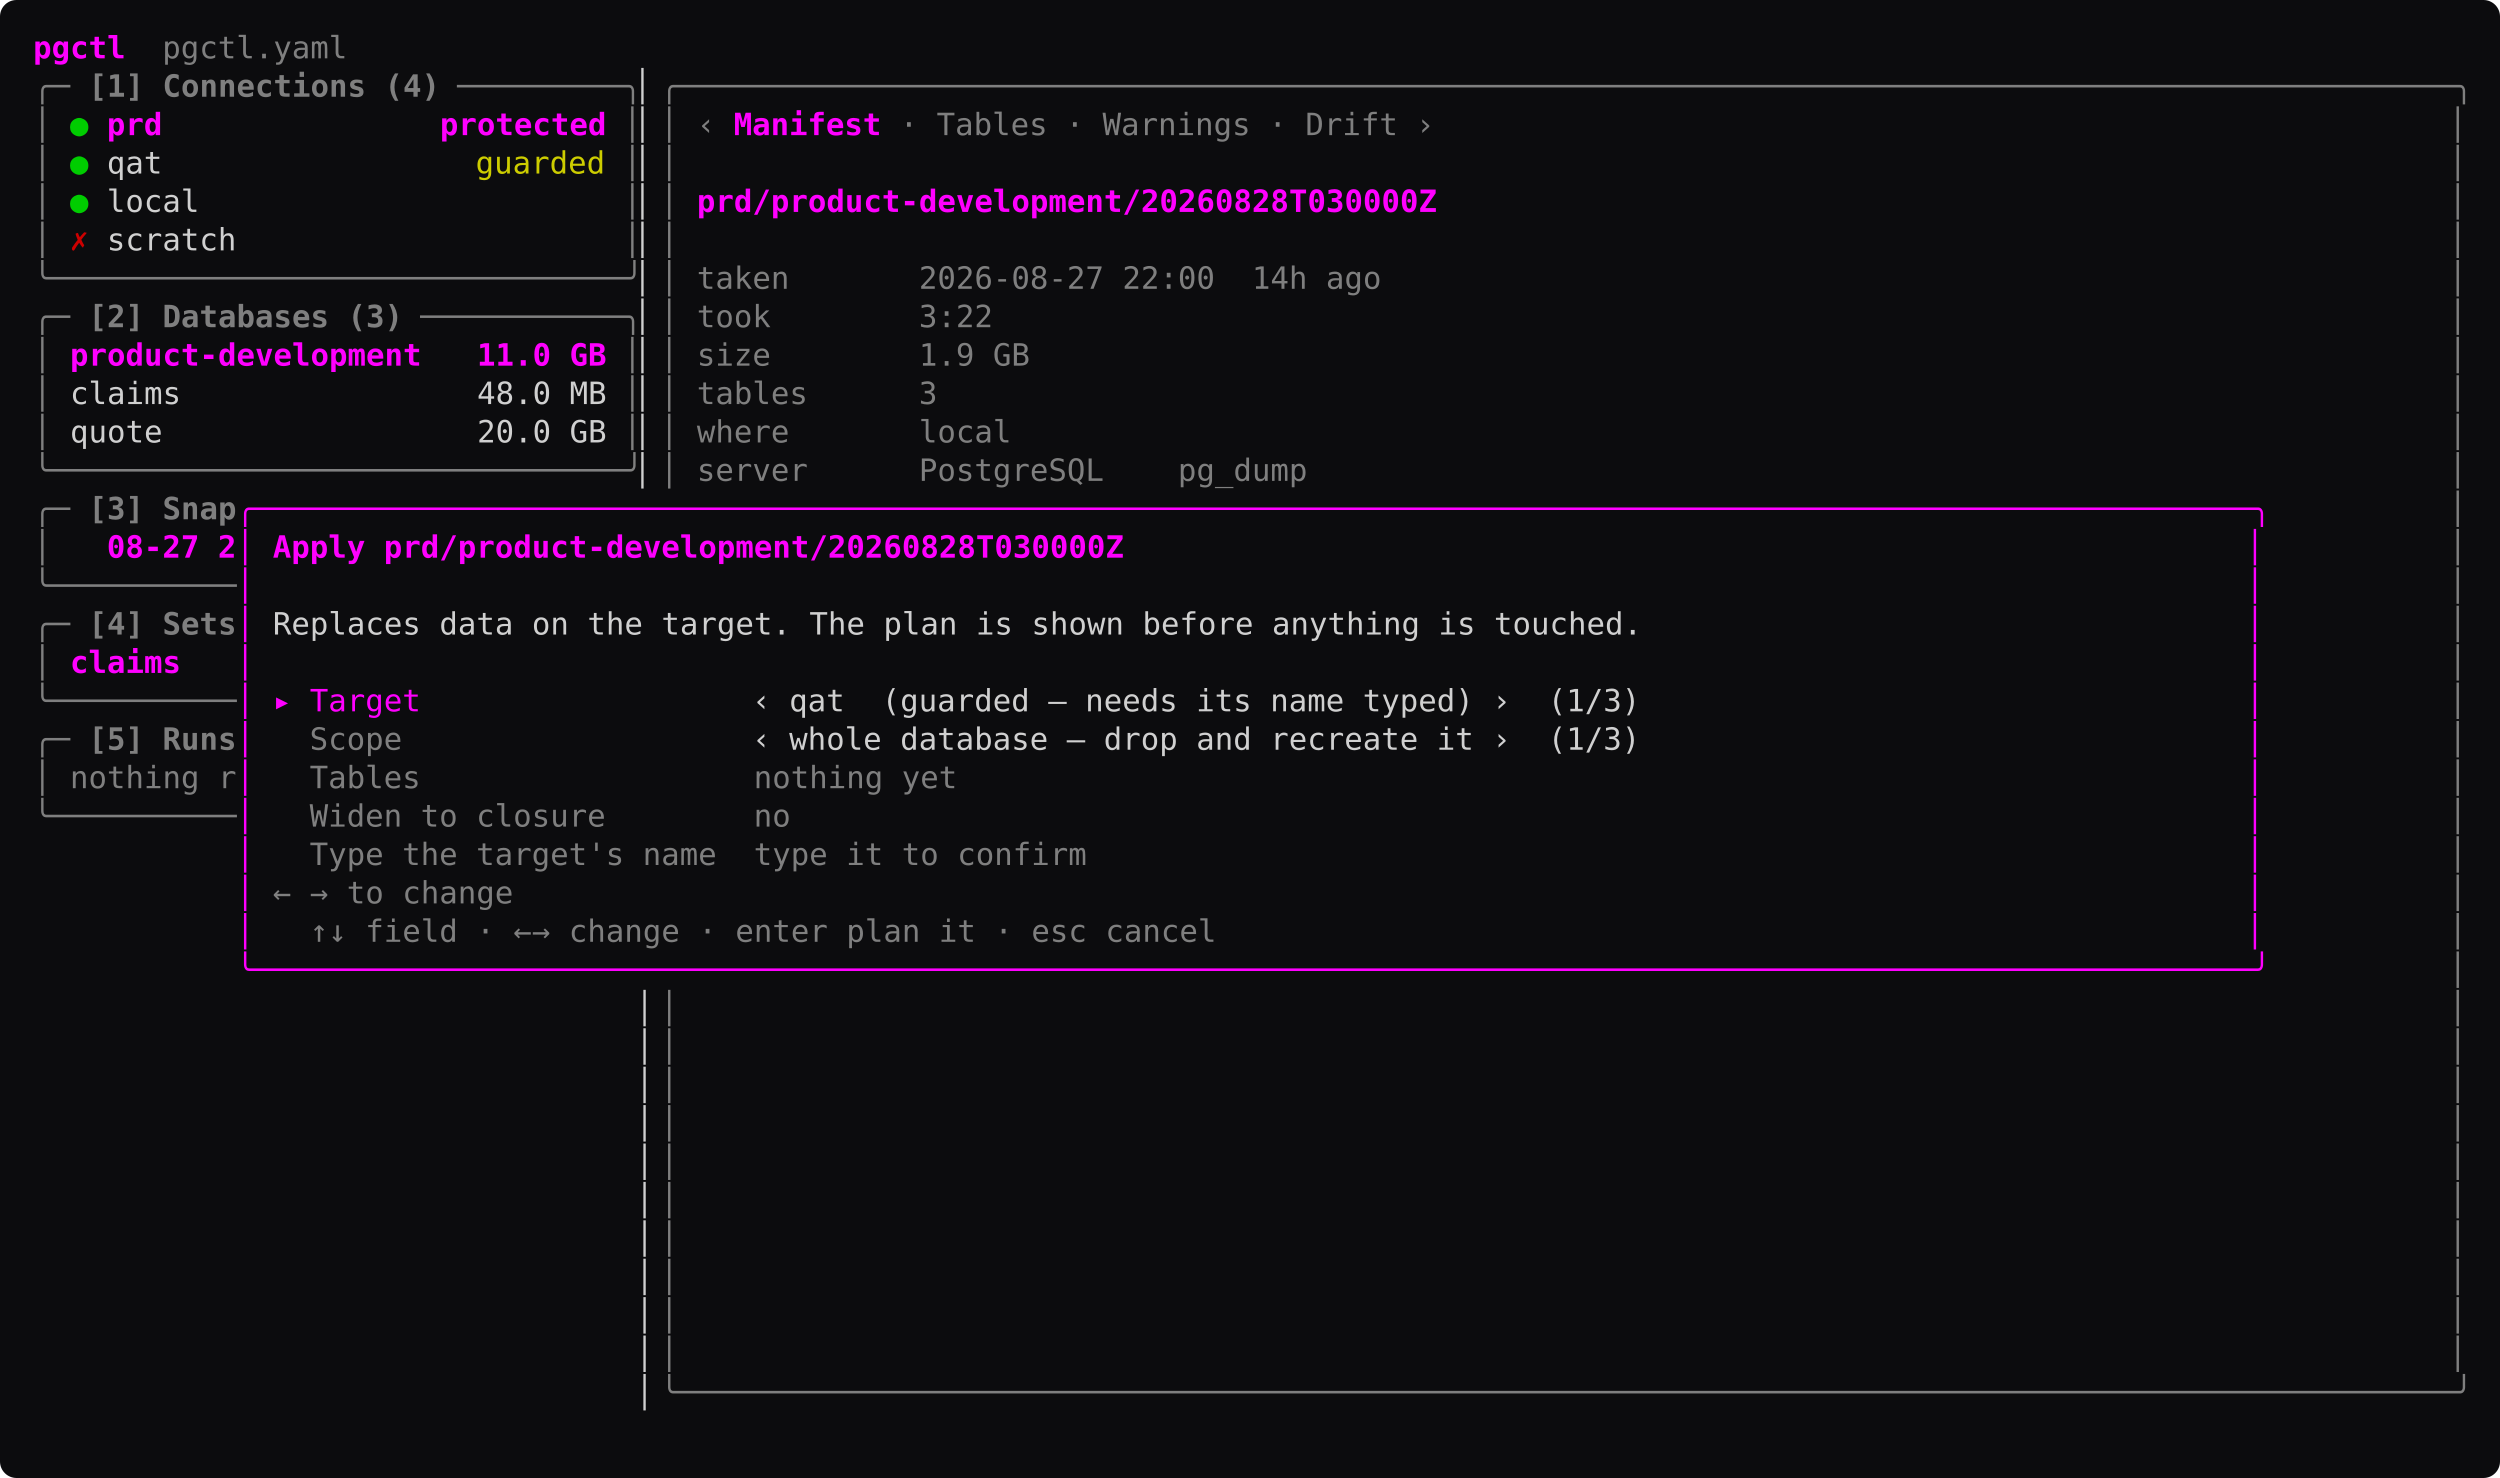
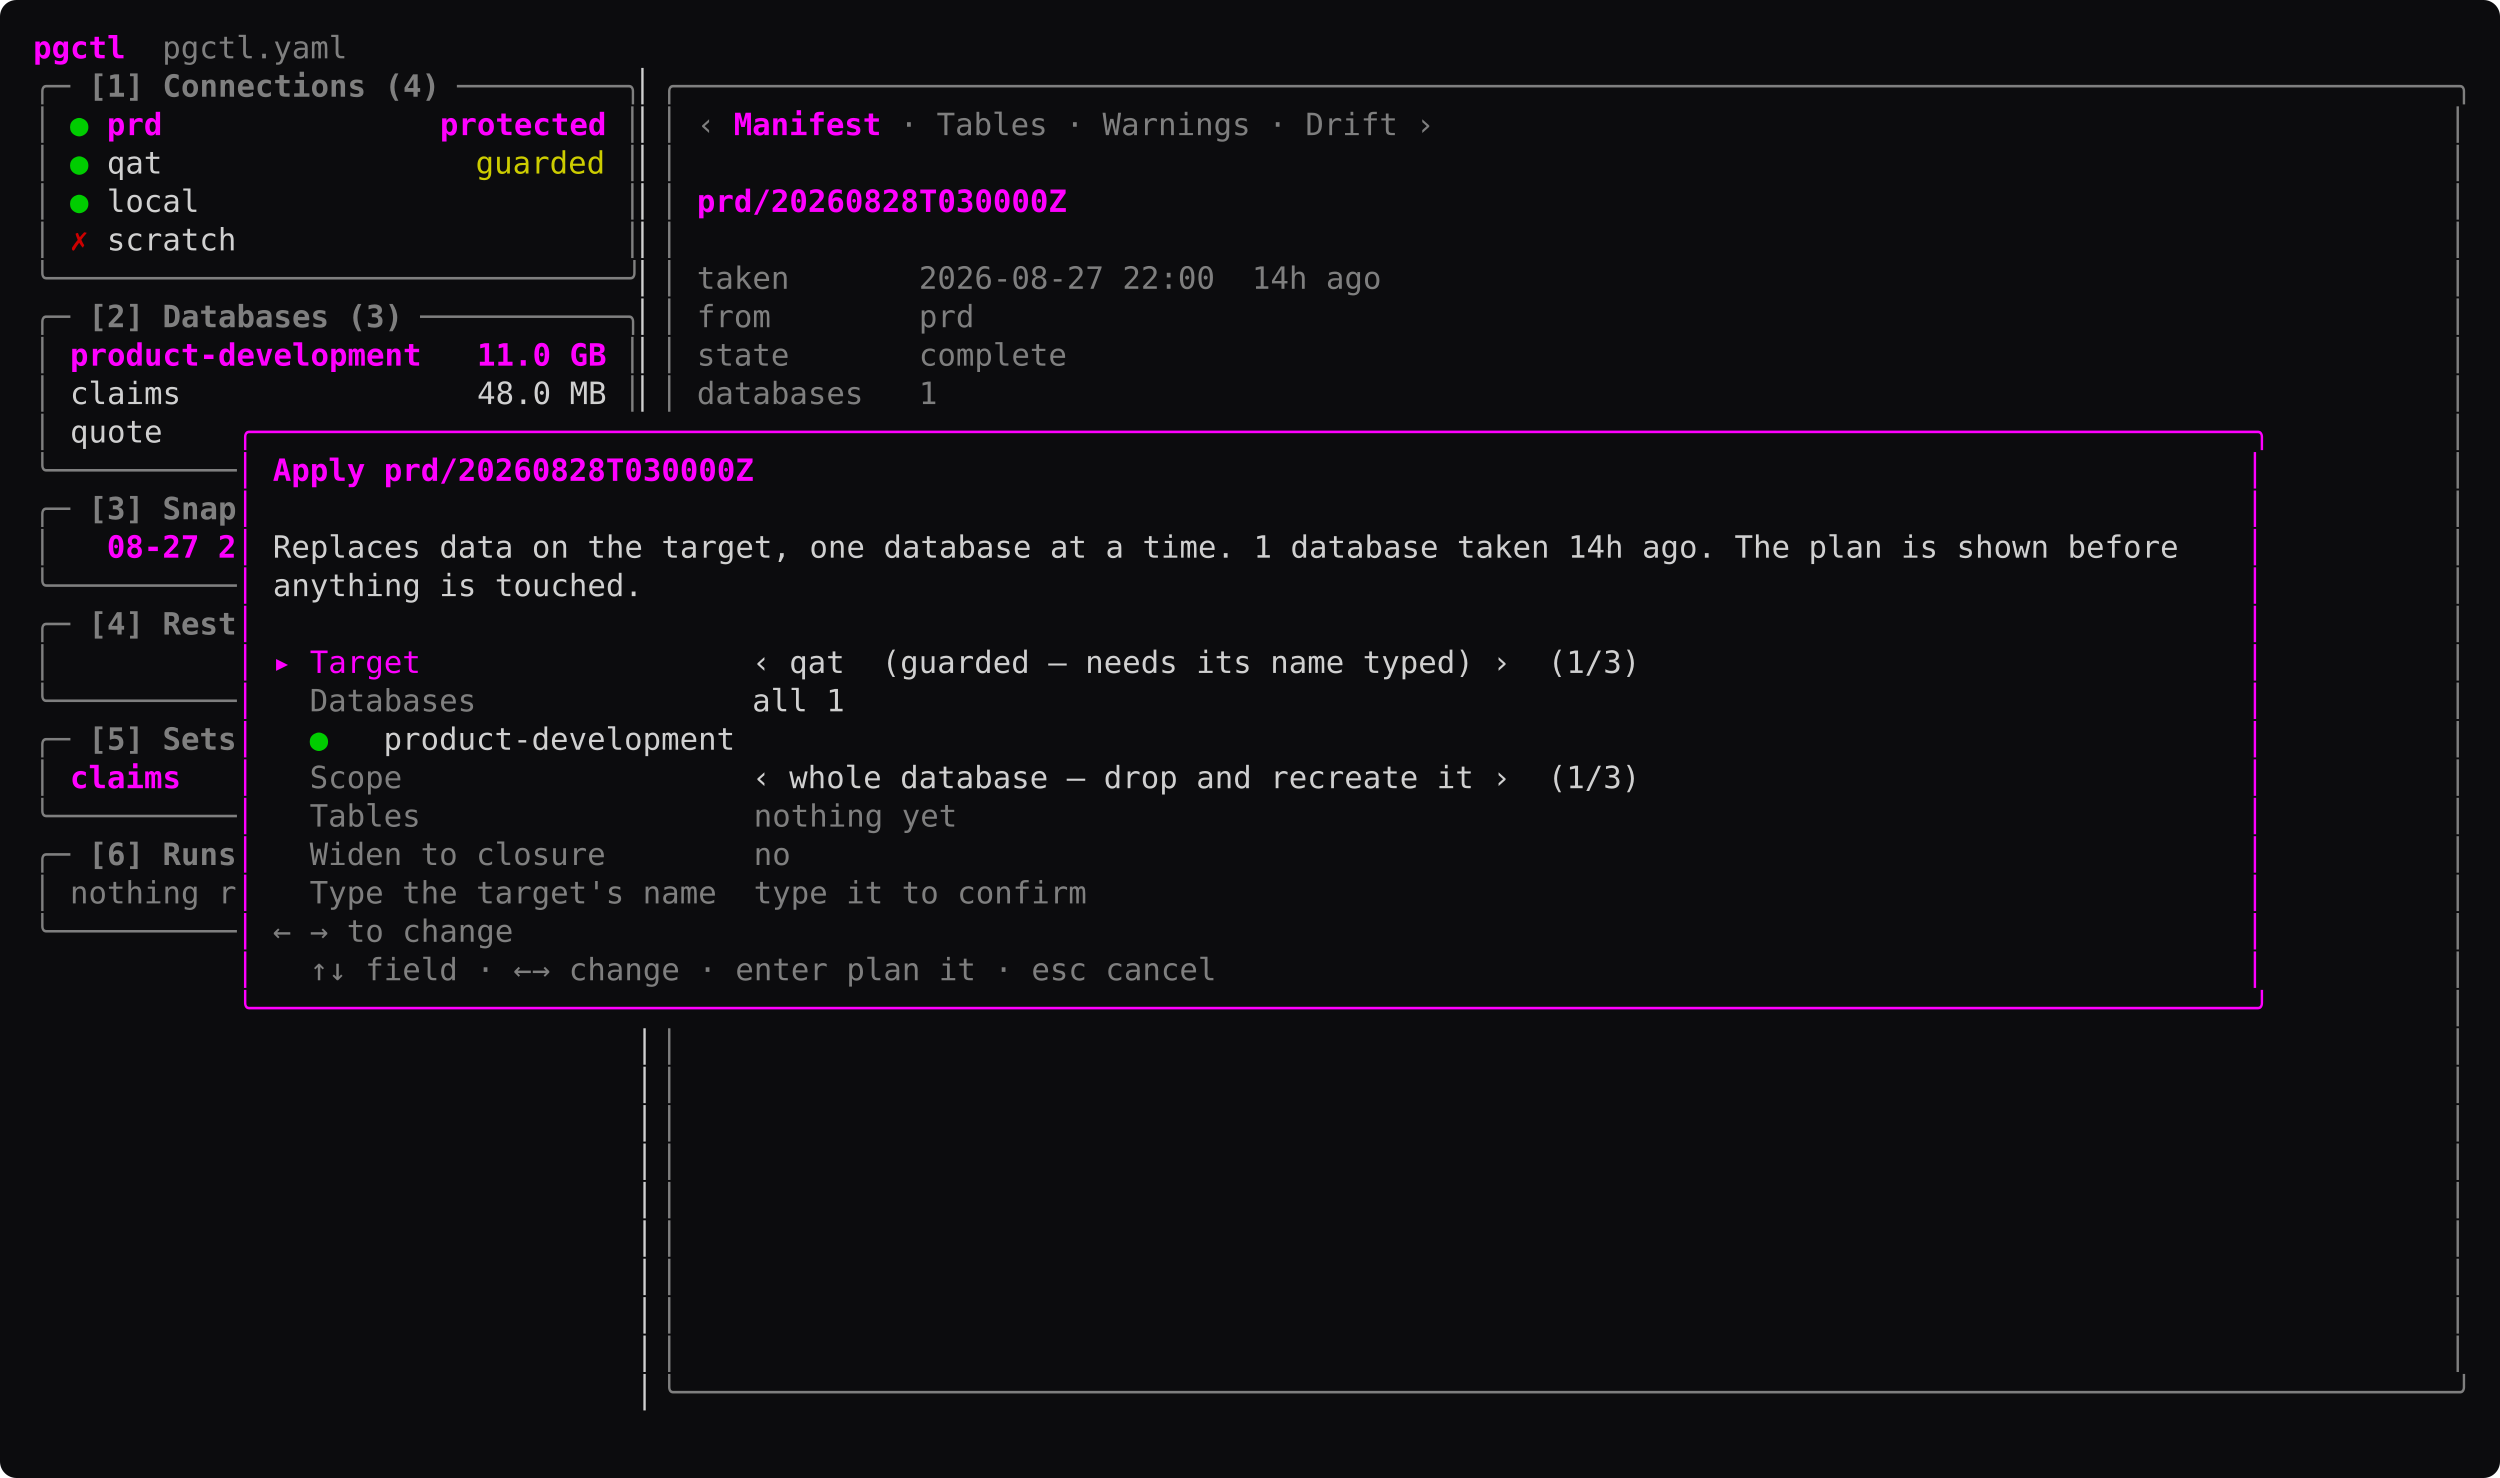
<svg xmlns="http://www.w3.org/2000/svg" width="1057.6" height="625.25" viewBox="0 0 1057.6 625.25" font-family="ui-monospace, 'SF Mono', SFMono-Regular, Menlo, Consolas, 'DejaVu Sans Mono', monospace" font-size="13" role="img">
  <rect width="1057.6" height="625.25" rx="7" fill="#0c0c0e" />
  <text x="14" y="24.68" textLength="39" lengthAdjust="spacing" fill="#ff00ff" font-weight="600" xml:space="preserve">pgctl</text>
  <text x="53" y="24.68" textLength="93.6" lengthAdjust="spacing" fill="#7f7f7f" xml:space="preserve">  pgctl.yaml</text>
  <text x="14" y="40.92" textLength="15.6" lengthAdjust="spacing" fill="#7f7f7f" xml:space="preserve">╭─</text>
  <text x="29.6" y="40.92" textLength="156" lengthAdjust="spacing" fill="#7f7f7f" font-weight="600" xml:space="preserve"> [1] Connections (4)</text>
  <text x="193.4" y="40.92" textLength="78" lengthAdjust="spacing" fill="#7f7f7f" xml:space="preserve">─────────╮</text>
  <text x="271.4" y="40.92" textLength="7.8" lengthAdjust="spacing" fill="#d0d0d0" xml:space="preserve">▏</text>
  <text x="279.2" y="40.92" textLength="764.4" lengthAdjust="spacing" fill="#7f7f7f" xml:space="preserve">╭────────────────────────────────────────────────────────────────────────────────────────────────╮</text>
  <text x="14" y="57.17" textLength="7.8" lengthAdjust="spacing" fill="#7f7f7f" xml:space="preserve">│</text>
  <text x="29.6" y="57.17" textLength="7.8" lengthAdjust="spacing" fill="#00cd00" xml:space="preserve">●</text>
  <text x="45.2" y="57.17" textLength="210.6" lengthAdjust="spacing" fill="#ff00ff" font-weight="600" xml:space="preserve">prd               protected</text>
  <text x="263.6" y="57.17" textLength="7.8" lengthAdjust="spacing" fill="#7f7f7f" xml:space="preserve">│</text>
  <text x="271.4" y="57.17" textLength="7.8" lengthAdjust="spacing" fill="#d0d0d0" xml:space="preserve">▏</text>
  <text x="279.2" y="57.17" textLength="7.8" lengthAdjust="spacing" fill="#7f7f7f" xml:space="preserve">│</text>
  <text x="294.8" y="57.17" textLength="7.8" lengthAdjust="spacing" fill="#7f7f7f" xml:space="preserve">‹</text>
  <text x="310.4" y="57.17" textLength="7.8" lengthAdjust="spacing" fill="#ff00ff" font-weight="600" xml:space="preserve">M</text>
  <text x="318.2" y="57.17" textLength="7.8" lengthAdjust="spacing" fill="#ff00ff" font-weight="600" xml:space="preserve">a</text>
  <text x="326" y="57.17" textLength="7.8" lengthAdjust="spacing" fill="#ff00ff" font-weight="600" xml:space="preserve">n</text>
  <text x="333.8" y="57.17" textLength="7.8" lengthAdjust="spacing" fill="#ff00ff" font-weight="600" xml:space="preserve">i</text>
  <text x="341.6" y="57.17" textLength="7.8" lengthAdjust="spacing" fill="#ff00ff" font-weight="600" xml:space="preserve">f</text>
  <text x="349.4" y="57.17" textLength="7.8" lengthAdjust="spacing" fill="#ff00ff" font-weight="600" xml:space="preserve">e</text>
  <text x="357.2" y="57.17" textLength="7.8" lengthAdjust="spacing" fill="#ff00ff" font-weight="600" xml:space="preserve">s</text>
  <text x="365" y="57.17" textLength="7.8" lengthAdjust="spacing" fill="#ff00ff" font-weight="600" xml:space="preserve">t</text>
  <text x="380.6" y="57.17" textLength="7.8" lengthAdjust="spacing" fill="#7f7f7f" xml:space="preserve">·</text>
  <text x="388.4" y="57.17" textLength="54.6" lengthAdjust="spacing" fill="#7f7f7f" xml:space="preserve"> Tables</text>
  <text x="450.8" y="57.17" textLength="7.8" lengthAdjust="spacing" fill="#7f7f7f" xml:space="preserve">·</text>
  <text x="458.6" y="57.17" textLength="70.2" lengthAdjust="spacing" fill="#7f7f7f" xml:space="preserve"> Warnings</text>
  <text x="536.6" y="57.17" textLength="7.8" lengthAdjust="spacing" fill="#7f7f7f" xml:space="preserve">·</text>
  <text x="544.4" y="57.17" textLength="46.8" lengthAdjust="spacing" fill="#7f7f7f" xml:space="preserve"> Drift</text>
  <text x="599" y="57.17" textLength="7.8" lengthAdjust="spacing" fill="#7f7f7f" xml:space="preserve">›</text>
  <text x="1035.8" y="57.17" textLength="7.8" lengthAdjust="spacing" fill="#7f7f7f" xml:space="preserve">│</text>
  <text x="14" y="73.42" textLength="7.8" lengthAdjust="spacing" fill="#7f7f7f" xml:space="preserve">│</text>
  <text x="29.6" y="73.42" textLength="7.8" lengthAdjust="spacing" fill="#00cd00" xml:space="preserve">●</text>
  <text x="45.2" y="73.42" textLength="23.4" lengthAdjust="spacing" fill="#d0d0d0" xml:space="preserve">qat</text>
  <text x="201.2" y="73.42" textLength="54.6" lengthAdjust="spacing" fill="#cdcd00" xml:space="preserve">guarded</text>
  <text x="263.6" y="73.42" textLength="7.8" lengthAdjust="spacing" fill="#7f7f7f" xml:space="preserve">│</text>
  <text x="271.4" y="73.42" textLength="7.8" lengthAdjust="spacing" fill="#d0d0d0" xml:space="preserve">▏</text>
  <text x="279.2" y="73.42" textLength="7.8" lengthAdjust="spacing" fill="#7f7f7f" xml:space="preserve">│</text>
  <text x="1035.8" y="73.42" textLength="7.8" lengthAdjust="spacing" fill="#7f7f7f" xml:space="preserve">│</text>
  <text x="14" y="89.67" textLength="7.8" lengthAdjust="spacing" fill="#7f7f7f" xml:space="preserve">│</text>
  <text x="29.6" y="89.67" textLength="7.8" lengthAdjust="spacing" fill="#00cd00" xml:space="preserve">●</text>
  <text x="45.2" y="89.67" textLength="39" lengthAdjust="spacing" fill="#d0d0d0" xml:space="preserve">local</text>
  <text x="263.6" y="89.67" textLength="7.8" lengthAdjust="spacing" fill="#7f7f7f" xml:space="preserve">│</text>
  <text x="271.4" y="89.67" textLength="7.8" lengthAdjust="spacing" fill="#d0d0d0" xml:space="preserve">▏</text>
  <text x="279.2" y="89.67" textLength="7.8" lengthAdjust="spacing" fill="#7f7f7f" xml:space="preserve">│</text>
-   <text x="294.8" y="89.67" textLength="312" lengthAdjust="spacing" fill="#ff00ff" font-weight="600" xml:space="preserve">prd/product-development/20260828T030000Z</text>
+   <text x="294.8" y="89.67" textLength="156" lengthAdjust="spacing" fill="#ff00ff" font-weight="600" xml:space="preserve">prd/20260828T030000Z</text>
  <text x="1035.8" y="89.67" textLength="7.8" lengthAdjust="spacing" fill="#7f7f7f" xml:space="preserve">│</text>
  <text x="14" y="105.92" textLength="7.8" lengthAdjust="spacing" fill="#7f7f7f" xml:space="preserve">│</text>
  <text x="29.6" y="105.92" textLength="7.8" lengthAdjust="spacing" fill="#cd0000" font-weight="600" xml:space="preserve">✗</text>
  <text x="45.2" y="105.92" textLength="54.6" lengthAdjust="spacing" fill="#d0d0d0" xml:space="preserve">scratch</text>
  <text x="263.6" y="105.92" textLength="7.8" lengthAdjust="spacing" fill="#7f7f7f" xml:space="preserve">│</text>
  <text x="271.4" y="105.92" textLength="7.8" lengthAdjust="spacing" fill="#d0d0d0" xml:space="preserve">▏</text>
  <text x="279.2" y="105.92" textLength="7.8" lengthAdjust="spacing" fill="#7f7f7f" xml:space="preserve">│</text>
  <text x="1035.8" y="105.92" textLength="7.8" lengthAdjust="spacing" fill="#7f7f7f" xml:space="preserve">│</text>
  <text x="14" y="122.17" textLength="257.4" lengthAdjust="spacing" fill="#7f7f7f" xml:space="preserve">╰───────────────────────────────╯</text>
  <text x="271.4" y="122.17" textLength="7.8" lengthAdjust="spacing" fill="#d0d0d0" xml:space="preserve">▏</text>
  <text x="279.2" y="122.17" textLength="7.8" lengthAdjust="spacing" fill="#7f7f7f" xml:space="preserve">│</text>
  <text x="294.8" y="122.17" textLength="288.6" lengthAdjust="spacing" fill="#7f7f7f" xml:space="preserve">taken       2026-08-27 22:00  14h ago</text>
  <text x="1035.8" y="122.17" textLength="7.8" lengthAdjust="spacing" fill="#7f7f7f" xml:space="preserve">│</text>
  <text x="14" y="138.43" textLength="15.6" lengthAdjust="spacing" fill="#7f7f7f" xml:space="preserve">╭─</text>
  <text x="29.6" y="138.43" textLength="140.4" lengthAdjust="spacing" fill="#7f7f7f" font-weight="600" xml:space="preserve"> [2] Databases (3)</text>
  <text x="177.8" y="138.43" textLength="93.6" lengthAdjust="spacing" fill="#7f7f7f" xml:space="preserve">───────────╮</text>
  <text x="271.4" y="138.43" textLength="7.8" lengthAdjust="spacing" fill="#d0d0d0" xml:space="preserve">▏</text>
  <text x="279.2" y="138.43" textLength="7.8" lengthAdjust="spacing" fill="#7f7f7f" xml:space="preserve">│</text>
-   <text x="294.8" y="138.43" textLength="124.8" lengthAdjust="spacing" fill="#7f7f7f" xml:space="preserve">took        3:22</text>
+   <text x="294.8" y="138.43" textLength="117" lengthAdjust="spacing" fill="#7f7f7f" xml:space="preserve">from        prd</text>
  <text x="1035.8" y="138.43" textLength="7.8" lengthAdjust="spacing" fill="#7f7f7f" xml:space="preserve">│</text>
  <text x="14" y="154.68" textLength="7.8" lengthAdjust="spacing" fill="#7f7f7f" xml:space="preserve">│</text>
  <text x="29.6" y="154.68" textLength="226.2" lengthAdjust="spacing" fill="#ff00ff" font-weight="600" xml:space="preserve">product-development   11.0 GB</text>
  <text x="263.6" y="154.68" textLength="7.8" lengthAdjust="spacing" fill="#7f7f7f" xml:space="preserve">│</text>
  <text x="271.4" y="154.68" textLength="7.8" lengthAdjust="spacing" fill="#d0d0d0" xml:space="preserve">▏</text>
  <text x="279.2" y="154.68" textLength="7.8" lengthAdjust="spacing" fill="#7f7f7f" xml:space="preserve">│</text>
-   <text x="294.8" y="154.68" textLength="140.4" lengthAdjust="spacing" fill="#7f7f7f" xml:space="preserve">size        1.9 GB</text>
+   <text x="294.8" y="154.68" textLength="156" lengthAdjust="spacing" fill="#7f7f7f" xml:space="preserve">state       complete</text>
  <text x="1035.8" y="154.68" textLength="7.8" lengthAdjust="spacing" fill="#7f7f7f" xml:space="preserve">│</text>
  <text x="14" y="170.93" textLength="7.8" lengthAdjust="spacing" fill="#7f7f7f" xml:space="preserve">│</text>
  <text x="21.8" y="170.93" textLength="234" lengthAdjust="spacing" fill="#d0d0d0" xml:space="preserve"> claims                48.0 MB</text>
  <text x="263.6" y="170.93" textLength="7.8" lengthAdjust="spacing" fill="#7f7f7f" xml:space="preserve">│</text>
  <text x="271.4" y="170.93" textLength="7.8" lengthAdjust="spacing" fill="#d0d0d0" xml:space="preserve">▏</text>
  <text x="279.2" y="170.93" textLength="7.8" lengthAdjust="spacing" fill="#7f7f7f" xml:space="preserve">│</text>
-   <text x="294.8" y="170.93" textLength="101.4" lengthAdjust="spacing" fill="#7f7f7f" xml:space="preserve">tables      3</text>
+   <text x="294.8" y="170.93" textLength="101.4" lengthAdjust="spacing" fill="#7f7f7f" xml:space="preserve">databases   1</text>
  <text x="1035.8" y="170.93" textLength="7.8" lengthAdjust="spacing" fill="#7f7f7f" xml:space="preserve">│</text>
  <text x="14" y="187.18" textLength="7.8" lengthAdjust="spacing" fill="#7f7f7f" xml:space="preserve">│</text>
-   <text x="21.8" y="187.18" textLength="234" lengthAdjust="spacing" fill="#d0d0d0" xml:space="preserve"> quote                 20.0 GB</text>
-   <text x="263.6" y="187.18" textLength="7.8" lengthAdjust="spacing" fill="#7f7f7f" xml:space="preserve">│</text>
-   <text x="271.4" y="187.18" textLength="7.8" lengthAdjust="spacing" fill="#d0d0d0" xml:space="preserve">▏</text>
-   <text x="279.2" y="187.18" textLength="7.8" lengthAdjust="spacing" fill="#7f7f7f" xml:space="preserve">│</text>
-   <text x="294.8" y="187.18" textLength="132.6" lengthAdjust="spacing" fill="#7f7f7f" xml:space="preserve">where       local</text>
+   <text x="21.8" y="187.18" textLength="46.8" lengthAdjust="spacing" fill="#d0d0d0" xml:space="preserve"> quote</text>
+   <text x="99.8" y="187.18" textLength="858" lengthAdjust="spacing" fill="#ff00ff" xml:space="preserve">╭────────────────────────────────────────────────────────────────────────────────────────────────────────────╮</text>
  <text x="1035.8" y="187.18" textLength="7.8" lengthAdjust="spacing" fill="#7f7f7f" xml:space="preserve">│</text>
-   <text x="14" y="203.43" textLength="257.4" lengthAdjust="spacing" fill="#7f7f7f" xml:space="preserve">╰───────────────────────────────╯</text>
-   <text x="271.4" y="203.43" textLength="7.8" lengthAdjust="spacing" fill="#d0d0d0" xml:space="preserve">▏</text>
-   <text x="279.2" y="203.43" textLength="7.8" lengthAdjust="spacing" fill="#7f7f7f" xml:space="preserve">│</text>
-   <text x="294.8" y="203.43" textLength="257.4" lengthAdjust="spacing" fill="#7f7f7f" xml:space="preserve">server      PostgreSQL    pg_dump</text>
+   <text x="14" y="203.43" textLength="85.8" lengthAdjust="spacing" fill="#7f7f7f" xml:space="preserve">╰──────────</text>
+   <text x="99.8" y="203.43" textLength="7.8" lengthAdjust="spacing" fill="#ff00ff" xml:space="preserve">│</text>
+   <text x="115.4" y="203.43" textLength="202.8" lengthAdjust="spacing" fill="#ff00ff" font-weight="600" xml:space="preserve">Apply prd/20260828T030000Z</text>
+   <text x="950" y="203.43" textLength="7.8" lengthAdjust="spacing" fill="#ff00ff" xml:space="preserve">│</text>
  <text x="1035.8" y="203.43" textLength="7.8" lengthAdjust="spacing" fill="#7f7f7f" xml:space="preserve">│</text>
  <text x="14" y="219.68" textLength="15.6" lengthAdjust="spacing" fill="#7f7f7f" xml:space="preserve">╭─</text>
  <text x="29.6" y="219.68" textLength="70.2" lengthAdjust="spacing" fill="#7f7f7f" font-weight="600" xml:space="preserve"> [3] Snap</text>
-   <text x="99.8" y="219.68" textLength="858" lengthAdjust="spacing" fill="#ff00ff" xml:space="preserve">╭────────────────────────────────────────────────────────────────────────────────────────────────────────────╮</text>
+   <text x="99.8" y="219.68" textLength="7.8" lengthAdjust="spacing" fill="#ff00ff" xml:space="preserve">│</text>
+   <text x="950" y="219.68" textLength="7.8" lengthAdjust="spacing" fill="#ff00ff" xml:space="preserve">│</text>
  <text x="1035.8" y="219.68" textLength="7.8" lengthAdjust="spacing" fill="#7f7f7f" xml:space="preserve">│</text>
  <text x="14" y="235.93" textLength="7.8" lengthAdjust="spacing" fill="#7f7f7f" xml:space="preserve">│</text>
  <text x="45.2" y="235.93" textLength="54.6" lengthAdjust="spacing" fill="#ff00ff" font-weight="600" xml:space="preserve">08-27 2</text>
  <text x="99.8" y="235.93" textLength="7.8" lengthAdjust="spacing" fill="#ff00ff" xml:space="preserve">│</text>
-   <text x="115.4" y="235.93" textLength="358.8" lengthAdjust="spacing" fill="#ff00ff" font-weight="600" xml:space="preserve">Apply prd/product-development/20260828T030000Z</text>
+   <text x="107.6" y="235.93" textLength="811.2" lengthAdjust="spacing" fill="#d0d0d0" xml:space="preserve"> Replaces data on the target, one database at a time. 1 database taken 14h ago. The plan is shown before</text>
  <text x="950" y="235.93" textLength="7.8" lengthAdjust="spacing" fill="#ff00ff" xml:space="preserve">│</text>
  <text x="1035.8" y="235.93" textLength="7.8" lengthAdjust="spacing" fill="#7f7f7f" xml:space="preserve">│</text>
  <text x="14" y="252.18" textLength="85.8" lengthAdjust="spacing" fill="#7f7f7f" xml:space="preserve">╰──────────</text>
  <text x="99.8" y="252.18" textLength="7.8" lengthAdjust="spacing" fill="#ff00ff" xml:space="preserve">│</text>
+   <text x="107.6" y="252.18" textLength="163.8" lengthAdjust="spacing" fill="#d0d0d0" xml:space="preserve"> anything is touched.</text>
  <text x="950" y="252.18" textLength="7.8" lengthAdjust="spacing" fill="#ff00ff" xml:space="preserve">│</text>
  <text x="1035.8" y="252.18" textLength="7.8" lengthAdjust="spacing" fill="#7f7f7f" xml:space="preserve">│</text>
  <text x="14" y="268.43" textLength="15.6" lengthAdjust="spacing" fill="#7f7f7f" xml:space="preserve">╭─</text>
-   <text x="29.6" y="268.43" textLength="70.2" lengthAdjust="spacing" fill="#7f7f7f" font-weight="600" xml:space="preserve"> [4] Sets</text>
+   <text x="29.6" y="268.43" textLength="70.2" lengthAdjust="spacing" fill="#7f7f7f" font-weight="600" xml:space="preserve"> [4] Rest</text>
  <text x="99.8" y="268.43" textLength="7.8" lengthAdjust="spacing" fill="#ff00ff" xml:space="preserve">│</text>
-   <text x="107.6" y="268.43" textLength="585" lengthAdjust="spacing" fill="#d0d0d0" xml:space="preserve"> Replaces data on the target. The plan is shown before anything is touched.</text>
  <text x="950" y="268.43" textLength="7.8" lengthAdjust="spacing" fill="#ff00ff" xml:space="preserve">│</text>
  <text x="1035.8" y="268.43" textLength="7.8" lengthAdjust="spacing" fill="#7f7f7f" xml:space="preserve">│</text>
  <text x="14" y="284.68" textLength="7.8" lengthAdjust="spacing" fill="#7f7f7f" xml:space="preserve">│</text>
-   <text x="29.6" y="284.68" textLength="46.8" lengthAdjust="spacing" fill="#ff00ff" font-weight="600" xml:space="preserve">claims</text>
  <text x="99.8" y="284.68" textLength="7.8" lengthAdjust="spacing" fill="#ff00ff" xml:space="preserve">│</text>
+   <text x="115.4" y="284.68" textLength="62.4" lengthAdjust="spacing" fill="#ff00ff" xml:space="preserve">▸ Target</text>
+   <text x="318.2" y="284.68" textLength="374.4" lengthAdjust="spacing" fill="#d0d0d0" xml:space="preserve">‹ qat  (guarded — needs its name typed) ›  (1/3)</text>
  <text x="950" y="284.68" textLength="7.8" lengthAdjust="spacing" fill="#ff00ff" xml:space="preserve">│</text>
  <text x="1035.8" y="284.68" textLength="7.8" lengthAdjust="spacing" fill="#7f7f7f" xml:space="preserve">│</text>
  <text x="14" y="300.93" textLength="85.8" lengthAdjust="spacing" fill="#7f7f7f" xml:space="preserve">╰──────────</text>
  <text x="99.8" y="300.93" textLength="7.8" lengthAdjust="spacing" fill="#ff00ff" xml:space="preserve">│</text>
-   <text x="115.4" y="300.93" textLength="62.4" lengthAdjust="spacing" fill="#ff00ff" xml:space="preserve">▸ Target</text>
-   <text x="318.2" y="300.93" textLength="374.4" lengthAdjust="spacing" fill="#d0d0d0" xml:space="preserve">‹ qat  (guarded — needs its name typed) ›  (1/3)</text>
+   <text x="131" y="300.93" textLength="70.2" lengthAdjust="spacing" fill="#7f7f7f" xml:space="preserve">Databases</text>
+   <text x="318.2" y="300.93" textLength="39" lengthAdjust="spacing" fill="#d0d0d0" xml:space="preserve">all 1</text>
  <text x="950" y="300.93" textLength="7.8" lengthAdjust="spacing" fill="#ff00ff" xml:space="preserve">│</text>
  <text x="1035.8" y="300.93" textLength="7.8" lengthAdjust="spacing" fill="#7f7f7f" xml:space="preserve">│</text>
  <text x="14" y="317.18" textLength="15.6" lengthAdjust="spacing" fill="#7f7f7f" xml:space="preserve">╭─</text>
-   <text x="29.6" y="317.18" textLength="70.2" lengthAdjust="spacing" fill="#7f7f7f" font-weight="600" xml:space="preserve"> [5] Runs</text>
+   <text x="29.6" y="317.18" textLength="70.2" lengthAdjust="spacing" fill="#7f7f7f" font-weight="600" xml:space="preserve"> [5] Sets</text>
  <text x="99.8" y="317.18" textLength="7.8" lengthAdjust="spacing" fill="#ff00ff" xml:space="preserve">│</text>
-   <text x="131" y="317.18" textLength="39" lengthAdjust="spacing" fill="#7f7f7f" xml:space="preserve">Scope</text>
-   <text x="318.2" y="317.18" textLength="374.4" lengthAdjust="spacing" fill="#d0d0d0" xml:space="preserve">‹ whole database — drop and recreate it ›  (1/3)</text>
+   <text x="131" y="317.18" textLength="7.8" lengthAdjust="spacing" fill="#00cd00" xml:space="preserve">●</text>
+   <text x="146.6" y="317.18" textLength="163.8" lengthAdjust="spacing" fill="#d0d0d0" xml:space="preserve">  product-development</text>
  <text x="950" y="317.18" textLength="7.8" lengthAdjust="spacing" fill="#ff00ff" xml:space="preserve">│</text>
  <text x="1035.8" y="317.18" textLength="7.8" lengthAdjust="spacing" fill="#7f7f7f" xml:space="preserve">│</text>
  <text x="14" y="333.43" textLength="7.8" lengthAdjust="spacing" fill="#7f7f7f" xml:space="preserve">│</text>
-   <text x="29.6" y="333.43" textLength="70.2" lengthAdjust="spacing" fill="#7f7f7f" xml:space="preserve">nothing r</text>
+   <text x="29.6" y="333.43" textLength="46.8" lengthAdjust="spacing" fill="#ff00ff" font-weight="600" xml:space="preserve">claims</text>
  <text x="99.8" y="333.43" textLength="7.8" lengthAdjust="spacing" fill="#ff00ff" xml:space="preserve">│</text>
-   <text x="131" y="333.43" textLength="273" lengthAdjust="spacing" fill="#7f7f7f" xml:space="preserve">Tables                  nothing yet</text>
+   <text x="131" y="333.43" textLength="39" lengthAdjust="spacing" fill="#7f7f7f" xml:space="preserve">Scope</text>
+   <text x="318.2" y="333.43" textLength="374.4" lengthAdjust="spacing" fill="#d0d0d0" xml:space="preserve">‹ whole database — drop and recreate it ›  (1/3)</text>
  <text x="950" y="333.43" textLength="7.8" lengthAdjust="spacing" fill="#ff00ff" xml:space="preserve">│</text>
  <text x="1035.8" y="333.43" textLength="7.8" lengthAdjust="spacing" fill="#7f7f7f" xml:space="preserve">│</text>
  <text x="14" y="349.68" textLength="85.8" lengthAdjust="spacing" fill="#7f7f7f" xml:space="preserve">╰──────────</text>
  <text x="99.8" y="349.68" textLength="7.8" lengthAdjust="spacing" fill="#ff00ff" xml:space="preserve">│</text>
-   <text x="131" y="349.68" textLength="202.8" lengthAdjust="spacing" fill="#7f7f7f" xml:space="preserve">Widen to closure        no</text>
+   <text x="131" y="349.68" textLength="273" lengthAdjust="spacing" fill="#7f7f7f" xml:space="preserve">Tables                  nothing yet</text>
  <text x="950" y="349.68" textLength="7.8" lengthAdjust="spacing" fill="#ff00ff" xml:space="preserve">│</text>
  <text x="1035.8" y="349.68" textLength="7.8" lengthAdjust="spacing" fill="#7f7f7f" xml:space="preserve">│</text>
+   <text x="14" y="365.93" textLength="15.6" lengthAdjust="spacing" fill="#7f7f7f" xml:space="preserve">╭─</text>
+   <text x="29.6" y="365.93" textLength="70.2" lengthAdjust="spacing" fill="#7f7f7f" font-weight="600" xml:space="preserve"> [6] Runs</text>
  <text x="99.8" y="365.93" textLength="7.8" lengthAdjust="spacing" fill="#ff00ff" xml:space="preserve">│</text>
-   <text x="131" y="365.93" textLength="327.6" lengthAdjust="spacing" fill="#7f7f7f" xml:space="preserve">Type the target's name  type it to confirm</text>
+   <text x="131" y="365.93" textLength="202.8" lengthAdjust="spacing" fill="#7f7f7f" xml:space="preserve">Widen to closure        no</text>
  <text x="950" y="365.93" textLength="7.8" lengthAdjust="spacing" fill="#ff00ff" xml:space="preserve">│</text>
  <text x="1035.8" y="365.93" textLength="7.8" lengthAdjust="spacing" fill="#7f7f7f" xml:space="preserve">│</text>
+   <text x="14" y="382.18" textLength="7.8" lengthAdjust="spacing" fill="#7f7f7f" xml:space="preserve">│</text>
+   <text x="29.6" y="382.18" textLength="70.2" lengthAdjust="spacing" fill="#7f7f7f" xml:space="preserve">nothing r</text>
  <text x="99.8" y="382.18" textLength="7.8" lengthAdjust="spacing" fill="#ff00ff" xml:space="preserve">│</text>
-   <text x="115.4" y="382.18" textLength="101.4" lengthAdjust="spacing" fill="#7f7f7f" xml:space="preserve">← → to change</text>
+   <text x="131" y="382.18" textLength="327.6" lengthAdjust="spacing" fill="#7f7f7f" xml:space="preserve">Type the target's name  type it to confirm</text>
  <text x="950" y="382.18" textLength="7.8" lengthAdjust="spacing" fill="#ff00ff" xml:space="preserve">│</text>
  <text x="1035.8" y="382.18" textLength="7.8" lengthAdjust="spacing" fill="#7f7f7f" xml:space="preserve">│</text>
+   <text x="14" y="398.43" textLength="85.8" lengthAdjust="spacing" fill="#7f7f7f" xml:space="preserve">╰──────────</text>
  <text x="99.8" y="398.43" textLength="7.8" lengthAdjust="spacing" fill="#ff00ff" xml:space="preserve">│</text>
-   <text x="115.4" y="398.43" textLength="397.8" lengthAdjust="spacing" fill="#7f7f7f" xml:space="preserve">  ↑↓ field · ←→ change · enter plan it · esc cancel</text>
+   <text x="115.4" y="398.43" textLength="101.4" lengthAdjust="spacing" fill="#7f7f7f" xml:space="preserve">← → to change</text>
  <text x="950" y="398.43" textLength="7.8" lengthAdjust="spacing" fill="#ff00ff" xml:space="preserve">│</text>
  <text x="1035.8" y="398.43" textLength="7.8" lengthAdjust="spacing" fill="#7f7f7f" xml:space="preserve">│</text>
-   <text x="99.8" y="414.68" textLength="858" lengthAdjust="spacing" fill="#ff00ff" xml:space="preserve">╰────────────────────────────────────────────────────────────────────────────────────────────────────────────╯</text>
+   <text x="99.8" y="414.68" textLength="7.8" lengthAdjust="spacing" fill="#ff00ff" xml:space="preserve">│</text>
+   <text x="115.4" y="414.68" textLength="397.8" lengthAdjust="spacing" fill="#7f7f7f" xml:space="preserve">  ↑↓ field · ←→ change · enter plan it · esc cancel</text>
+   <text x="950" y="414.68" textLength="7.8" lengthAdjust="spacing" fill="#ff00ff" xml:space="preserve">│</text>
  <text x="1035.8" y="414.68" textLength="7.8" lengthAdjust="spacing" fill="#7f7f7f" xml:space="preserve">│</text>
-   <text x="14" y="430.93" textLength="265.2" lengthAdjust="spacing" fill="#d0d0d0" xml:space="preserve">                                 ▏</text>
-   <text x="279.2" y="430.93" textLength="7.8" lengthAdjust="spacing" fill="#7f7f7f" xml:space="preserve">│</text>
+   <text x="99.8" y="430.93" textLength="858" lengthAdjust="spacing" fill="#ff00ff" xml:space="preserve">╰────────────────────────────────────────────────────────────────────────────────────────────────────────────╯</text>
  <text x="1035.8" y="430.93" textLength="7.8" lengthAdjust="spacing" fill="#7f7f7f" xml:space="preserve">│</text>
  <text x="14" y="447.18" textLength="265.2" lengthAdjust="spacing" fill="#d0d0d0" xml:space="preserve">                                 ▏</text>
  <text x="279.2" y="447.18" textLength="7.8" lengthAdjust="spacing" fill="#7f7f7f" xml:space="preserve">│</text>
  <text x="1035.8" y="447.18" textLength="7.8" lengthAdjust="spacing" fill="#7f7f7f" xml:space="preserve">│</text>
  <text x="14" y="463.43" textLength="265.2" lengthAdjust="spacing" fill="#d0d0d0" xml:space="preserve">                                 ▏</text>
  <text x="279.2" y="463.43" textLength="7.8" lengthAdjust="spacing" fill="#7f7f7f" xml:space="preserve">│</text>
  <text x="1035.8" y="463.43" textLength="7.8" lengthAdjust="spacing" fill="#7f7f7f" xml:space="preserve">│</text>
  <text x="14" y="479.68" textLength="265.2" lengthAdjust="spacing" fill="#d0d0d0" xml:space="preserve">                                 ▏</text>
  <text x="279.2" y="479.68" textLength="7.8" lengthAdjust="spacing" fill="#7f7f7f" xml:space="preserve">│</text>
  <text x="1035.8" y="479.68" textLength="7.8" lengthAdjust="spacing" fill="#7f7f7f" xml:space="preserve">│</text>
  <text x="14" y="495.93" textLength="265.2" lengthAdjust="spacing" fill="#d0d0d0" xml:space="preserve">                                 ▏</text>
  <text x="279.2" y="495.93" textLength="7.8" lengthAdjust="spacing" fill="#7f7f7f" xml:space="preserve">│</text>
  <text x="1035.8" y="495.93" textLength="7.8" lengthAdjust="spacing" fill="#7f7f7f" xml:space="preserve">│</text>
  <text x="14" y="512.17" textLength="265.2" lengthAdjust="spacing" fill="#d0d0d0" xml:space="preserve">                                 ▏</text>
  <text x="279.2" y="512.17" textLength="7.8" lengthAdjust="spacing" fill="#7f7f7f" xml:space="preserve">│</text>
  <text x="1035.8" y="512.17" textLength="7.8" lengthAdjust="spacing" fill="#7f7f7f" xml:space="preserve">│</text>
  <text x="14" y="528.42" textLength="265.2" lengthAdjust="spacing" fill="#d0d0d0" xml:space="preserve">                                 ▏</text>
  <text x="279.2" y="528.42" textLength="7.8" lengthAdjust="spacing" fill="#7f7f7f" xml:space="preserve">│</text>
  <text x="1035.8" y="528.42" textLength="7.8" lengthAdjust="spacing" fill="#7f7f7f" xml:space="preserve">│</text>
  <text x="14" y="544.67" textLength="265.2" lengthAdjust="spacing" fill="#d0d0d0" xml:space="preserve">                                 ▏</text>
  <text x="279.2" y="544.67" textLength="7.8" lengthAdjust="spacing" fill="#7f7f7f" xml:space="preserve">│</text>
  <text x="1035.8" y="544.67" textLength="7.8" lengthAdjust="spacing" fill="#7f7f7f" xml:space="preserve">│</text>
  <text x="14" y="560.92" textLength="265.2" lengthAdjust="spacing" fill="#d0d0d0" xml:space="preserve">                                 ▏</text>
  <text x="279.2" y="560.92" textLength="7.8" lengthAdjust="spacing" fill="#7f7f7f" xml:space="preserve">│</text>
  <text x="1035.8" y="560.92" textLength="7.8" lengthAdjust="spacing" fill="#7f7f7f" xml:space="preserve">│</text>
  <text x="14" y="577.17" textLength="265.2" lengthAdjust="spacing" fill="#d0d0d0" xml:space="preserve">                                 ▏</text>
  <text x="279.2" y="577.17" textLength="7.8" lengthAdjust="spacing" fill="#7f7f7f" xml:space="preserve">│</text>
  <text x="1035.8" y="577.17" textLength="7.8" lengthAdjust="spacing" fill="#7f7f7f" xml:space="preserve">│</text>
  <text x="14" y="593.42" textLength="265.2" lengthAdjust="spacing" fill="#d0d0d0" xml:space="preserve">                                 ▏</text>
  <text x="279.2" y="593.42" textLength="764.4" lengthAdjust="spacing" fill="#7f7f7f" xml:space="preserve">╰────────────────────────────────────────────────────────────────────────────────────────────────╯</text>
</svg>
